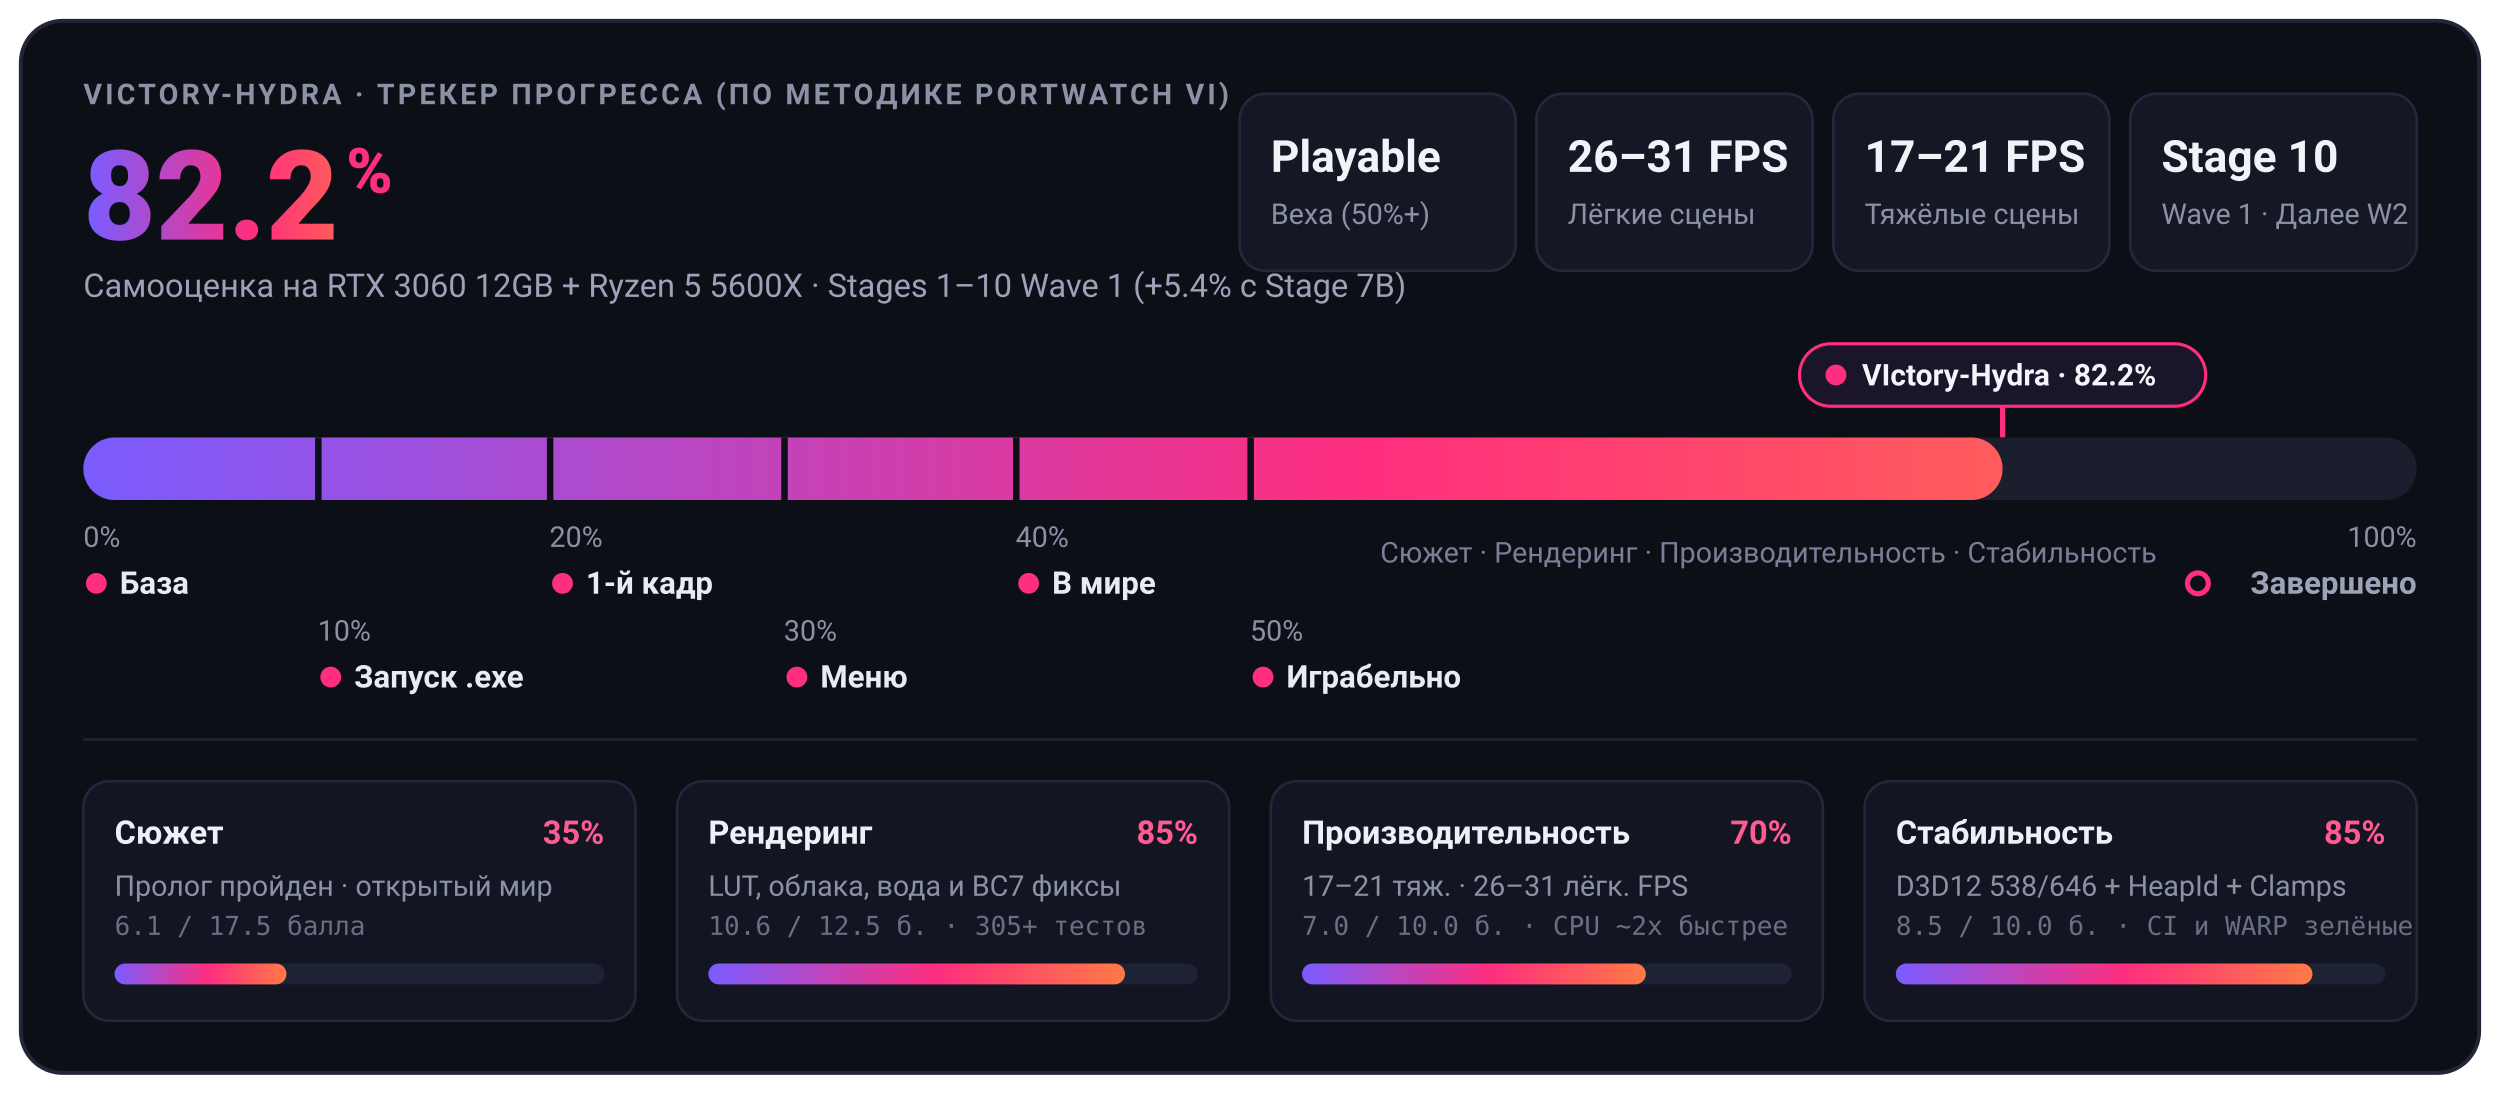
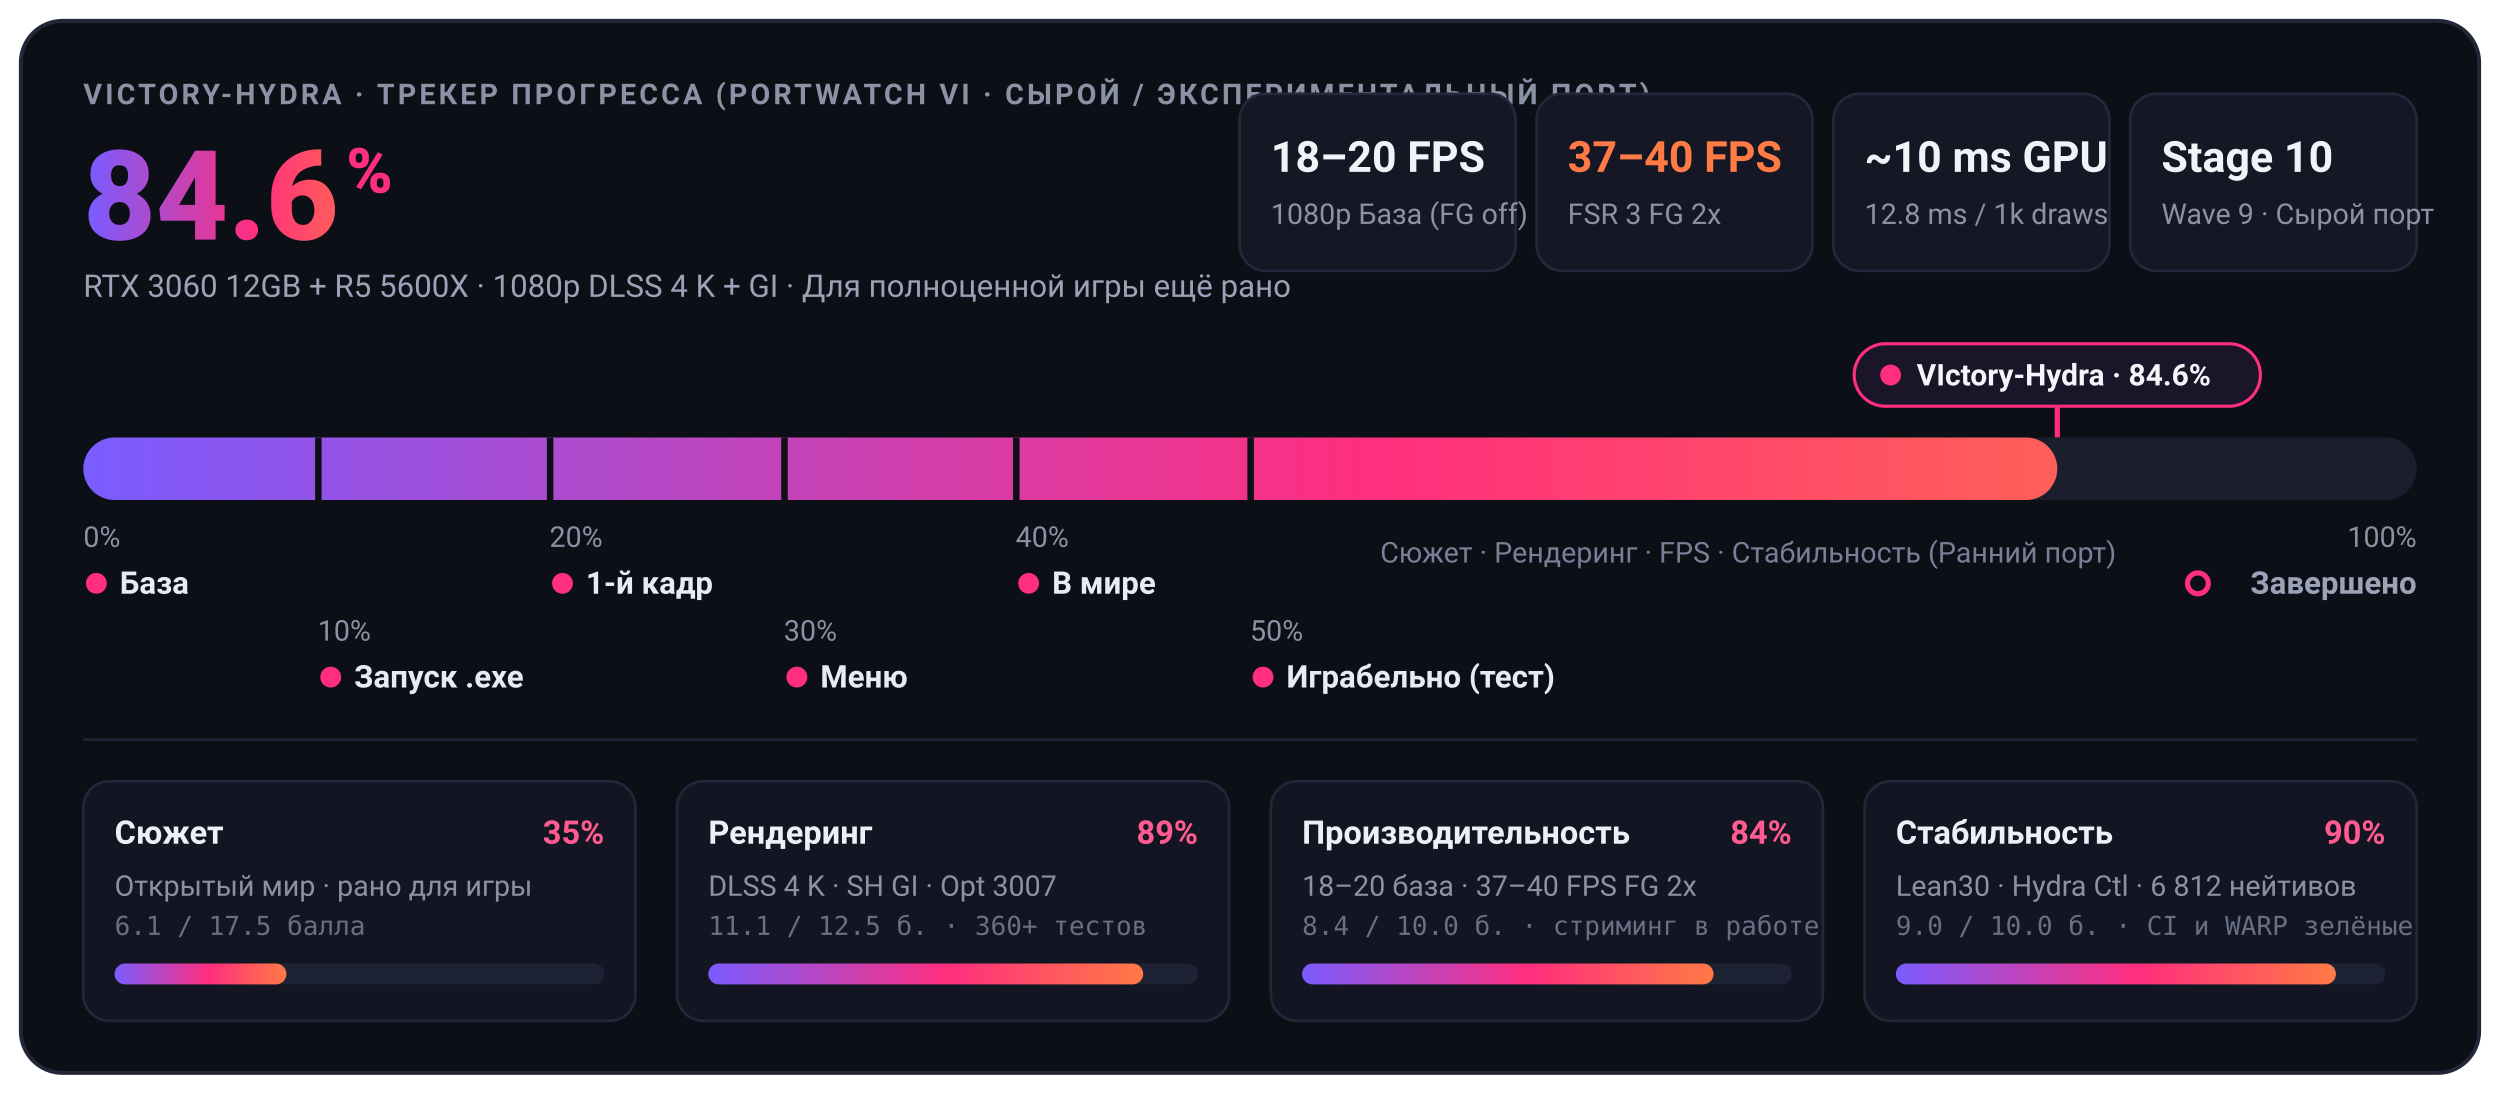
<svg xmlns="http://www.w3.org/2000/svg" viewBox="0 0 960 420" width="960" height="420" role="img" aria-label="Трекер прогресса VIctory-Hydra по методике PortWatch VI">
  <defs>
    <linearGradient id="pwGrad" x1="0%" y1="0%" x2="100%" y2="0%">
      <stop offset="0%" stop-color="#7a5cff" />
      <stop offset="55%" stop-color="#ff2e7e" />
      <stop offset="100%" stop-color="#ff7a45" />
    </linearGradient>
    <clipPath id="mainFillClip">
-       <rect x="32" y="168" width="737" height="24" rx="12" />
+       <rect x="32" y="168" width="758" height="24" rx="12" />
    </clipPath>
    <style>
      .sans { font-family: -apple-system, BlinkMacSystemFont, "Segoe UI", Roboto, Inter, Arial, sans-serif; }
      .mono { font-family: ui-monospace, SFMono-Regular, Menlo, Consolas, monospace; }
    </style>
  </defs>
  <rect x="8" y="8" width="944" height="404" rx="16" fill="#0d0f17" stroke="#222638" stroke-width="1.5" />
  <text x="32" y="40" class="sans" font-size="11" font-weight="700" letter-spacing="1.2" fill="#8b92a6">
-     VICTORY-HYDRA · ТРЕКЕР ПРОГРЕССА (ПО МЕТОДИКЕ PORTWATCH VI)
+     VICTORY-HYDRA · ТРЕКЕР ПРОГРЕССА (PORTWATCH VI · СЫРОЙ / ЭКСПЕРИМЕНТАЛЬНЫЙ ПОРТ)
  </text>
-   <text x="32" y="92" class="sans" font-size="48" font-weight="800" fill="url(#pwGrad)">82.2<tspan font-size="24" dx="3" dy="-18" fill="#ff2e7e">%</tspan>
+   <text x="32" y="92" class="sans" font-size="48" font-weight="800" fill="url(#pwGrad)">84.6<tspan font-size="24" dx="3" dy="-18" fill="#ff2e7e">%</tspan>
  </text>
-   <text x="32" y="114" class="sans" font-size="12.5" fill="#9ca3b8">
-     Самооценка на RTX 3060 12GB + Ryzen 5 5600X · Stages 1–10 Wave 1 (+5.4% с Stage 7B)
+   <text x="32" y="114" class="sans" font-size="12" fill="#9ca3b8">
+     RTX 3060 12GB + R5 5600X · 1080p DLSS 4 K + GI · Для полноценной игры ещё рано
  </text>
  <g transform="translate(476, 36)">
    <rect x="0" y="0" width="106" height="68" rx="10" fill="#151824" stroke="#23283c" />
-     <text x="12" y="30" class="sans" font-size="17" font-weight="700" fill="#f1f3f9">Playable</text>
-     <text x="12" y="50" class="sans" font-size="11" fill="#8b92a6">Веха (50%+)</text>
+     <text x="12" y="30" class="sans" font-size="16.5" font-weight="700" fill="#f1f3f9">18–20 FPS</text>
+     <text x="12" y="50" class="sans" font-size="11" fill="#8b92a6">1080p База (FG off)</text>
    <rect x="114" y="0" width="106" height="68" rx="10" fill="#151824" stroke="#23283c" />
-     <text x="126" y="30" class="sans" font-size="17" font-weight="700" fill="#f1f3f9">26–31 FPS</text>
-     <text x="126" y="50" class="sans" font-size="11" fill="#8b92a6">Лёгкие сцены</text>
+     <text x="126" y="30" class="sans" font-size="16.5" font-weight="700" fill="#ff7a45">37–40 FPS</text>
+     <text x="126" y="50" class="sans" font-size="11" fill="#8b92a6">FSR 3 FG 2x</text>
    <rect x="228" y="0" width="106" height="68" rx="10" fill="#151824" stroke="#23283c" />
-     <text x="240" y="30" class="sans" font-size="17" font-weight="700" fill="#f1f3f9">17–21 FPS</text>
-     <text x="240" y="50" class="sans" font-size="11" fill="#8b92a6">Тяжёлые сцены</text>
+     <text x="240" y="30" class="sans" font-size="16.5" font-weight="700" fill="#f1f3f9">~10 ms GPU</text>
+     <text x="240" y="50" class="sans" font-size="11" fill="#8b92a6">12.8 ms / 1k draws</text>
    <rect x="342" y="0" width="110" height="68" rx="10" fill="#151824" stroke="#23283c" />
-     <text x="354" y="30" class="sans" font-size="17" font-weight="700" fill="#f1f3f9">Stage 10</text>
-     <text x="354" y="50" class="sans" font-size="11" fill="#8b92a6">Wave 1 · Далее W2</text>
+     <text x="354" y="30" class="sans" font-size="16.5" font-weight="700" fill="#f1f3f9">Stage 10</text>
+     <text x="354" y="50" class="sans" font-size="11" fill="#8b92a6">Wave 9 · Сырой порт</text>
  </g>
-   <path d="M 769 156 C 769 162, 769 164, 769 168" stroke="#ff2e7e" stroke-width="2" fill="none" />
-   <rect x="691" y="132" width="156" height="24" rx="12" fill="#1b1529" stroke="#ff2e7e" stroke-width="1.2" />
-   <circle cx="705" cy="144" r="4" fill="#ff2e7e" />
-   <text x="715" y="148" class="sans" font-size="11.5" font-weight="700" fill="#f3f5fa">VIctory-Hydra · 82.2%</text>
+   <path d="M 790 156 C 790 162, 790 164, 790 168" stroke="#ff2e7e" stroke-width="2" fill="none" />
+   <rect x="712" y="132" width="156" height="24" rx="12" fill="#1b1529" stroke="#ff2e7e" stroke-width="1.2" />
+   <circle cx="726" cy="144" r="4" fill="#ff2e7e" />
+   <text x="736" y="148" class="sans" font-size="11.5" font-weight="700" fill="#f3f5fa">VIctory-Hydra · 84.6%</text>
  <rect x="32" y="168" width="896" height="24" rx="12" fill="#1b1e2d" />
  <g clip-path="url(#mainFillClip)">
    <rect x="32" y="168" width="896" height="24" fill="url(#pwGrad)" />
  </g>
  <rect x="121" y="168" width="2.5" height="24" fill="#0d0f17" />
  <rect x="210" y="168" width="2.5" height="24" fill="#0d0f17" />
  <rect x="300" y="168" width="2.5" height="24" fill="#0d0f17" />
  <rect x="389" y="168" width="2.5" height="24" fill="#0d0f17" />
  <rect x="479" y="168" width="2.5" height="24" fill="#0d0f17" />
  <text x="32" y="210" class="sans" font-size="11" fill="#8b92a6">0%</text>
  <circle cx="37" cy="224" r="4" fill="#ff2e7e" />
  <text x="46" y="228" class="sans" font-size="12" font-weight="700" fill="#e8ebf4">База</text>
  <text x="211" y="210" class="sans" font-size="11" fill="#8b92a6">20%</text>
  <circle cx="216" cy="224" r="4" fill="#ff2e7e" />
  <text x="225" y="228" class="sans" font-size="12" font-weight="700" fill="#e8ebf4">1-й кадр</text>
  <text x="390" y="210" class="sans" font-size="11" fill="#8b92a6">40%</text>
  <circle cx="395" cy="224" r="4" fill="#ff2e7e" />
  <text x="404" y="228" class="sans" font-size="12" font-weight="700" fill="#e8ebf4">В мире</text>
  <text x="530" y="216" class="sans" font-size="11" fill="#787f96">
-     Сюжет · Рендеринг · Производительность · Стабильность
+     Сюжет · Рендеринг · FPS · Стабильность (Ранний порт)
  </text>
  <text x="928" y="210" text-anchor="end" class="sans" font-size="11" fill="#8b92a6">100%</text>
  <circle cx="844" cy="224" r="4" fill="#0d0f17" stroke="#ff2e7e" stroke-width="2" />
  <text x="928" y="228" text-anchor="end" class="sans" font-size="12" font-weight="600" fill="#9ca3b8">Завершено</text>
  <text x="122" y="246" class="sans" font-size="11" fill="#8b92a6">10%</text>
  <circle cx="127" cy="260" r="4" fill="#ff2e7e" />
  <text x="136" y="264" class="sans" font-size="12" font-weight="700" fill="#e8ebf4">Запуск .exe</text>
  <text x="301" y="246" class="sans" font-size="11" fill="#8b92a6">30%</text>
  <circle cx="306" cy="260" r="4" fill="#ff2e7e" />
  <text x="315" y="264" class="sans" font-size="12" font-weight="700" fill="#e8ebf4">Меню</text>
  <text x="480" y="246" class="sans" font-size="11" fill="#8b92a6">50%</text>
  <circle cx="485" cy="260" r="4" fill="#ff2e7e" />
-   <text x="494" y="264" class="sans" font-size="12" font-weight="700" fill="#e8ebf4">Играбельно</text>
+   <text x="494" y="264" class="sans" font-size="12" font-weight="700" fill="#e8ebf4">Играбельно (тест)</text>
  <line x1="32" y1="284" x2="928" y2="284" stroke="#1f2436" stroke-width="1" />
  <g transform="translate(32, 300)">
    <rect x="0" y="0" width="212" height="92" rx="10" fill="#131622" stroke="#22273a" />
    <text x="12" y="24" class="sans" font-size="12.5" font-weight="700" fill="#edf0f7">Сюжет</text>
    <text x="200" y="24" text-anchor="end" class="sans" font-size="12.5" font-weight="700" fill="#ff5b91">35%</text>
-     <text x="12" y="44" class="sans" font-size="11" fill="#8b92a6">Пролог пройден · открытый мир</text>
+     <text x="12" y="44" class="sans" font-size="11" fill="#8b92a6">Открытый мир · рано для игры</text>
    <text x="12" y="59" class="mono" font-size="10" fill="#687086">6.1 / 17.5 балла</text>
    <rect x="12" y="70" width="188" height="8" rx="4" fill="#1e2235" />
    <rect x="12" y="70" width="66" height="8" rx="4" fill="url(#pwGrad)" />
  </g>
  <g transform="translate(260, 300)">
    <rect x="0" y="0" width="212" height="92" rx="10" fill="#131622" stroke="#22273a" />
    <text x="12" y="24" class="sans" font-size="12.5" font-weight="700" fill="#edf0f7">Рендеринг</text>
-     <text x="200" y="24" text-anchor="end" class="sans" font-size="12.5" font-weight="700" fill="#ff5b91">85%</text>
-     <text x="12" y="44" class="sans" font-size="11" fill="#8b92a6">LUT, облака, вода и BC7 фиксы</text>
-     <text x="12" y="59" class="mono" font-size="10" fill="#687086">10.6 / 12.5 б. · 305+ тестов</text>
+     <text x="200" y="24" text-anchor="end" class="sans" font-size="12.5" font-weight="700" fill="#ff5b91">89%</text>
+     <text x="12" y="44" class="sans" font-size="11" fill="#8b92a6">DLSS 4 K · SH GI · Opt 3007</text>
+     <text x="12" y="59" class="mono" font-size="10" fill="#687086">11.1 / 12.5 б. · 360+ тестов</text>
    <rect x="12" y="70" width="188" height="8" rx="4" fill="#1e2235" />
-     <rect x="12" y="70" width="160" height="8" rx="4" fill="url(#pwGrad)" />
+     <rect x="12" y="70" width="167" height="8" rx="4" fill="url(#pwGrad)" />
  </g>
  <g transform="translate(488, 300)">
    <rect x="0" y="0" width="212" height="92" rx="10" fill="#131622" stroke="#22273a" />
    <text x="12" y="24" class="sans" font-size="12.5" font-weight="700" fill="#edf0f7">Производительность</text>
-     <text x="200" y="24" text-anchor="end" class="sans" font-size="12.5" font-weight="700" fill="#ff5b91">70%</text>
-     <text x="12" y="44" class="sans" font-size="11" fill="#8b92a6">17–21 тяж. · 26–31 лёгк. FPS</text>
-     <text x="12" y="59" class="mono" font-size="10" fill="#687086">7.0 / 10.0 б. · CPU ~2x быстрее</text>
+     <text x="200" y="24" text-anchor="end" class="sans" font-size="12.5" font-weight="700" fill="#ff5b91">84%</text>
+     <text x="12" y="44" class="sans" font-size="11" fill="#8b92a6">18–20 база · 37–40 FPS FG 2x</text>
+     <text x="12" y="59" class="mono" font-size="10" fill="#687086">8.4 / 10.0 б. · стриминг в работе</text>
    <rect x="12" y="70" width="188" height="8" rx="4" fill="#1e2235" />
-     <rect x="12" y="70" width="132" height="8" rx="4" fill="url(#pwGrad)" />
+     <rect x="12" y="70" width="158" height="8" rx="4" fill="url(#pwGrad)" />
  </g>
  <g transform="translate(716, 300)">
    <rect x="0" y="0" width="212" height="92" rx="10" fill="#131622" stroke="#22273a" />
    <text x="12" y="24" class="sans" font-size="12.5" font-weight="700" fill="#edf0f7">Стабильность</text>
-     <text x="200" y="24" text-anchor="end" class="sans" font-size="12.5" font-weight="700" fill="#ff5b91">85%</text>
-     <text x="12" y="44" class="sans" font-size="11" fill="#8b92a6">D3D12 538/646 + HeapId + Clamps</text>
-     <text x="12" y="59" class="mono" font-size="10" fill="#687086">8.5 / 10.0 б. · CI и WARP зелёные</text>
+     <text x="200" y="24" text-anchor="end" class="sans" font-size="12.5" font-weight="700" fill="#ff5b91">90%</text>
+     <text x="12" y="44" class="sans" font-size="11" fill="#8b92a6">Lean30 · Hydra Ctl · 6 812 нейтивов</text>
+     <text x="12" y="59" class="mono" font-size="10" fill="#687086">9.0 / 10.0 б. · CI и WARP зелёные</text>
    <rect x="12" y="70" width="188" height="8" rx="4" fill="#1e2235" />
-     <rect x="12" y="70" width="160" height="8" rx="4" fill="url(#pwGrad)" />
+     <rect x="12" y="70" width="169" height="8" rx="4" fill="url(#pwGrad)" />
  </g>
</svg>
